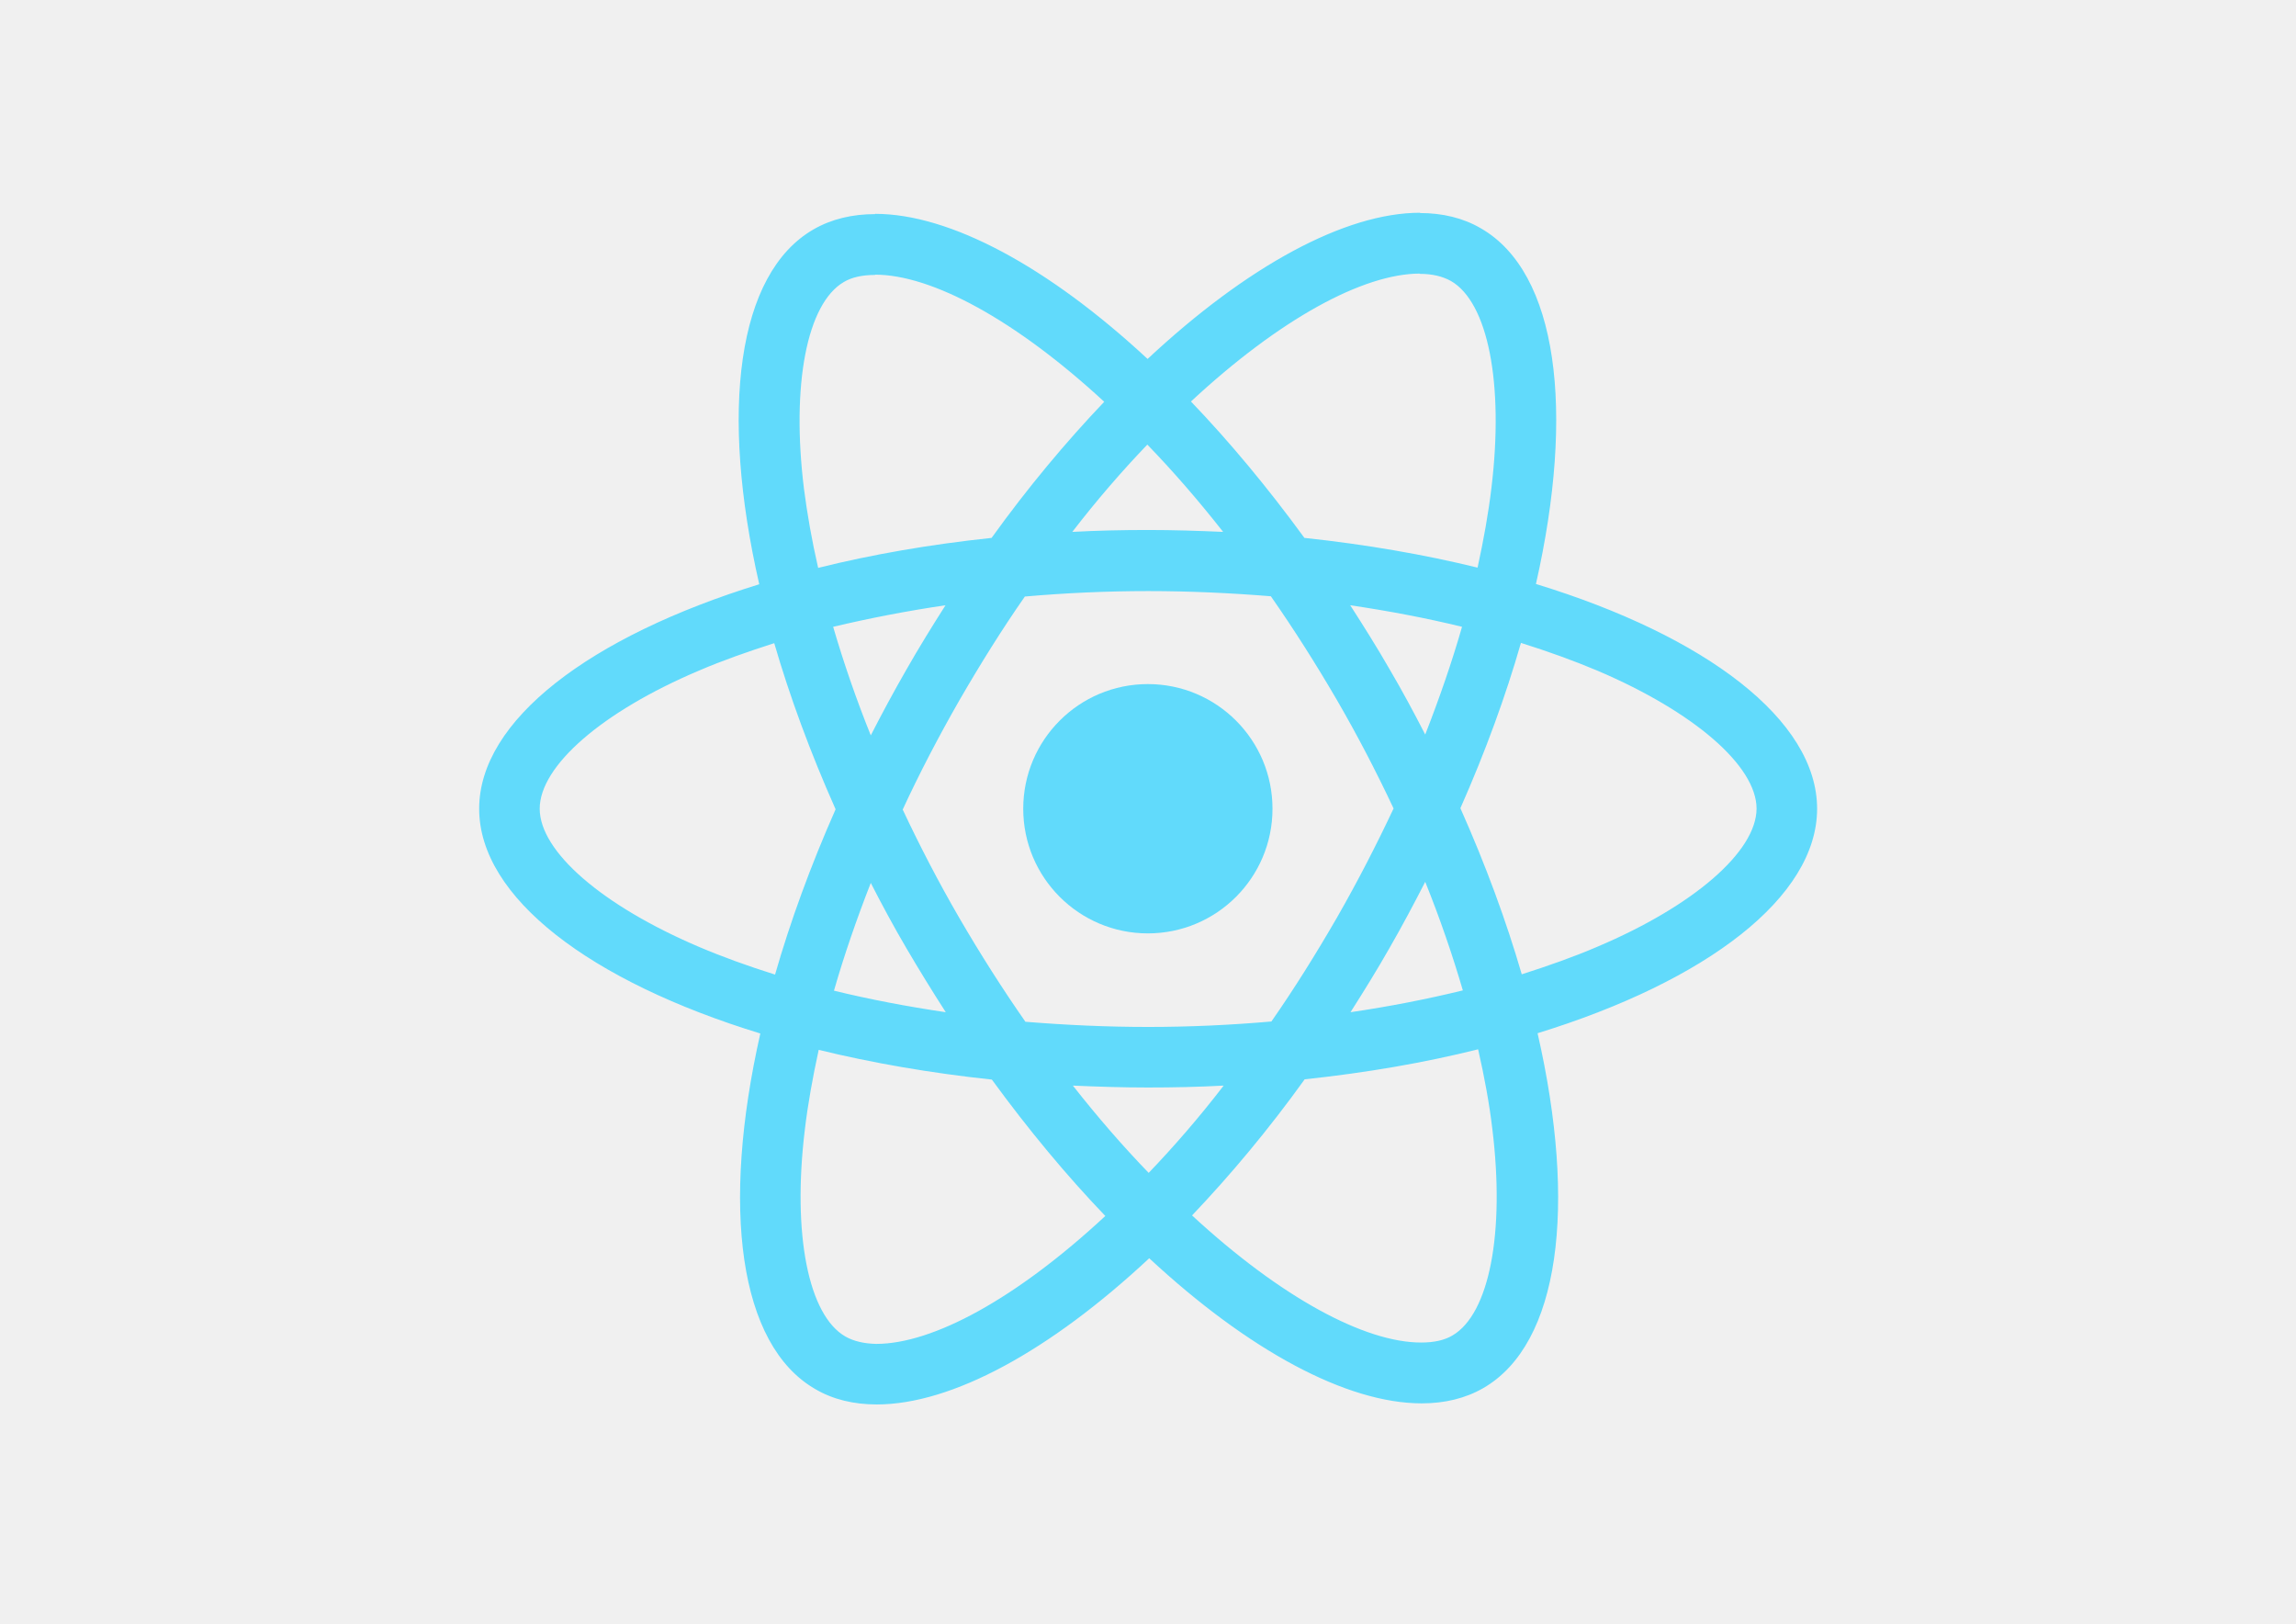
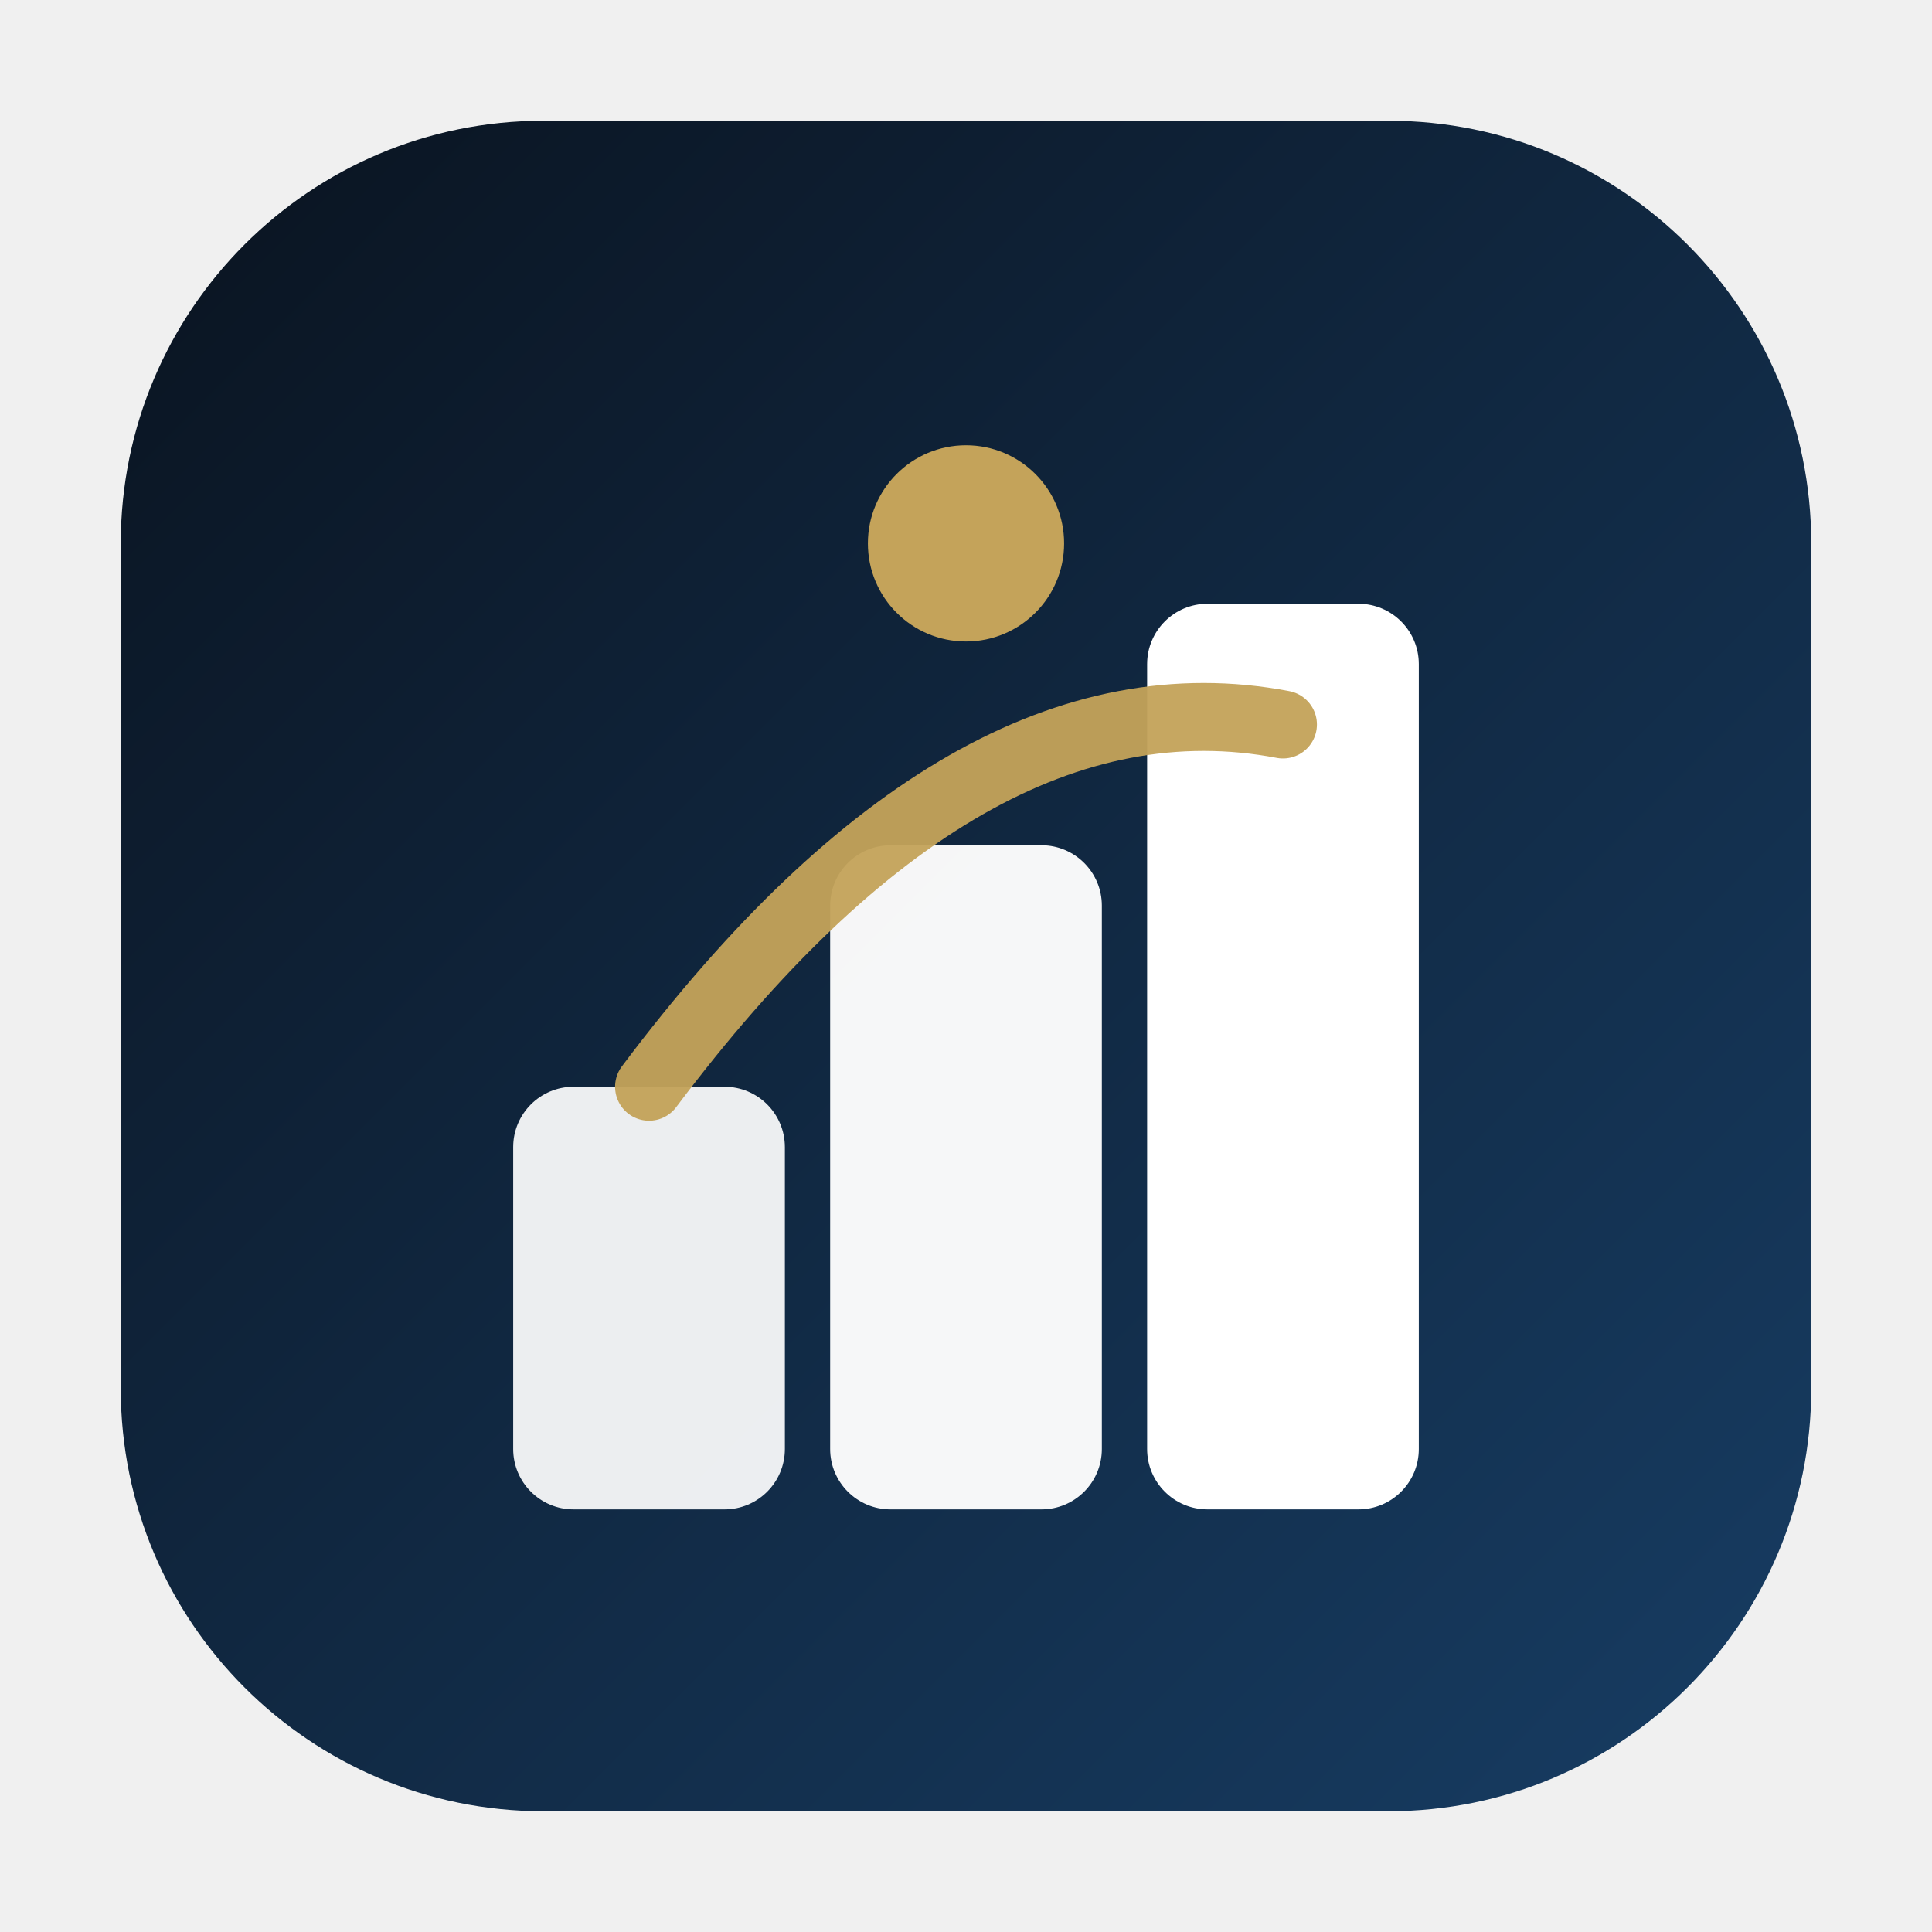
- <svg xmlns="http://www.w3.org/2000/svg" viewBox="0 0 841.9 595.3">
-   <g fill="#61DAFB">
-     <path d="M666.3 296.5c0-32.5-40.7-63.3-103.1-82.4 14.4-63.6 8-114.2-20.2-130.4-6.5-3.8-14.1-5.6-22.4-5.6v22.3c4.6 0 8.3.9 11.4 2.6 13.6 7.8 19.5 37.5 14.9 75.7-1.1 9.4-2.9 19.3-5.1 29.4-19.6-4.8-41-8.5-63.5-10.9-13.5-18.5-27.5-35.3-41.6-50 32.6-30.3 63.2-46.9 84-46.9V78c-27.5 0-63.5 19.6-99.9 53.6-36.4-33.8-72.4-53.2-99.9-53.2v22.3c20.7 0 51.4 16.5 84 46.6-14 14.7-28 31.4-41.3 49.9-22.6 2.4-44 6.1-63.6 11-2.3-10-4-19.7-5.2-29-4.7-38.2 1.1-67.9 14.6-75.8 3-1.8 6.9-2.6 11.5-2.6V78.5c-8.4 0-16 1.8-22.6 5.6-28.1 16.2-34.4 66.7-19.9 130.1-62.2 19.2-102.7 49.9-102.7 82.3 0 32.5 40.7 63.3 103.1 82.4-14.4 63.6-8 114.2 20.2 130.4 6.5 3.8 14.1 5.6 22.5 5.6 27.5 0 63.5-19.6 99.9-53.6 36.4 33.8 72.4 53.2 99.9 53.2 8.4 0 16-1.8 22.6-5.6 28.1-16.2 34.4-66.7 19.9-130.1 62-19.1 102.5-49.9 102.5-82.3zm-130.2-66.7c-3.7 12.9-8.3 26.2-13.5 39.5-4.1-8-8.4-16-13.1-24-4.6-8-9.5-15.8-14.4-23.4 14.2 2.1 27.9 4.7 41 7.9zm-45.8 106.5c-7.8 13.5-15.8 26.3-24.1 38.2-14.9 1.3-30 2-45.2 2-15.1 0-30.2-.7-45-1.9-8.3-11.9-16.4-24.6-24.2-38-7.6-13.1-14.5-26.4-20.8-39.8 6.2-13.4 13.2-26.8 20.7-39.9 7.8-13.5 15.8-26.3 24.1-38.2 14.9-1.3 30-2 45.2-2 15.1 0 30.2.7 45 1.9 8.3 11.9 16.4 24.6 24.2 38 7.6 13.1 14.5 26.4 20.8 39.8-6.3 13.4-13.2 26.8-20.7 39.9zm32.3-13c5.4 13.4 10 26.8 13.8 39.8-13.1 3.2-26.9 5.9-41.2 8 4.9-7.7 9.8-15.6 14.4-23.7 4.6-8 8.9-16.1 13-24.1zM421.2 430c-9.3-9.6-18.6-20.3-27.8-32 9 .4 18.2.7 27.5.7 9.4 0 18.7-.2 27.8-.7-9 11.7-18.3 22.4-27.5 32zm-74.4-58.9c-14.2-2.1-27.9-4.7-41-7.9 3.7-12.9 8.3-26.2 13.5-39.5 4.1 8 8.4 16 13.1 24 4.7 8 9.5 15.8 14.4 23.4zM420.7 163c9.3 9.6 18.6 20.3 27.8 32-9-.4-18.2-.7-27.5-.7-9.4 0-18.7.2-27.8.7 9-11.7 18.3-22.4 27.5-32zm-74 58.9c-4.9 7.7-9.8 15.6-14.4 23.7-4.6 8-8.9 16-13 24-5.4-13.4-10-26.8-13.8-39.8 13.1-3.1 26.9-5.8 41.2-7.9zm-90.5 125.2c-35.4-15.1-58.3-34.9-58.3-50.6 0-15.7 22.9-35.6 58.3-50.6 8.6-3.7 18-7 27.7-10.1 5.7 19.6 13.2 40 22.5 60.9-9.2 20.8-16.6 41.1-22.2 60.6-9.9-3.1-19.3-6.5-28-10.2zM310 490c-13.6-7.8-19.5-37.5-14.9-75.7 1.1-9.4 2.9-19.3 5.1-29.4 19.6 4.8 41 8.5 63.5 10.9 13.5 18.5 27.5 35.3 41.6 50-32.6 30.3-63.2 46.9-84 46.9-4.5-.1-8.3-1-11.3-2.7zm237.2-76.2c4.7 38.2-1.1 67.9-14.6 75.8-3 1.8-6.9 2.6-11.5 2.6-20.7 0-51.4-16.5-84-46.6 14-14.7 28-31.4 41.3-49.9 22.6-2.4 44-6.1 63.6-11 2.3 10.1 4.1 19.8 5.2 29.1zm38.5-66.7c-8.6 3.7-18 7-27.7 10.1-5.7-19.6-13.2-40-22.5-60.9 9.2-20.8 16.6-41.1 22.2-60.6 9.9 3.1 19.3 6.5 28.1 10.2 35.4 15.1 58.3 34.9 58.3 50.6-.1 15.7-23 35.6-58.4 50.6zM320.8 78.4z" />
-     <circle cx="420.9" cy="296.5" r="45.7" />
-     <path d="M520.5 78.1z" />
-   </g>
+ <svg xmlns="http://www.w3.org/2000/svg" width="64" height="64" viewBox="0 0 64 64" fill="none">
+   <defs>
+     <linearGradient id="g" x1="8" y1="8" x2="56" y2="56" gradientUnits="userSpaceOnUse">
+       <stop stop-color="#0b1624" />
+       <stop offset="1" stop-color="#163a5f" />
+     </linearGradient>
+   </defs>
+   <rect x="4" y="4" width="56" height="56" rx="14" fill="url(#g)" />
+   <rect x="17" y="36" width="9" height="14" rx="2" fill="#fff" fill-opacity="0.92" />
+   <rect x="27.5" y="28" width="9" height="22" rx="2" fill="#fff" fill-opacity="0.96" />
+   <rect x="38" y="20" width="9" height="30" rx="2" fill="#fff" />
+   <path d="M21.5 36 Q32 22 42.5 24" stroke="rgba(196,163,90,0.95)" stroke-width="2.25" stroke-linecap="round" fill="none" />
+   <circle cx="32" cy="18" r="3.25" fill="#c4a35a" />
</svg>
